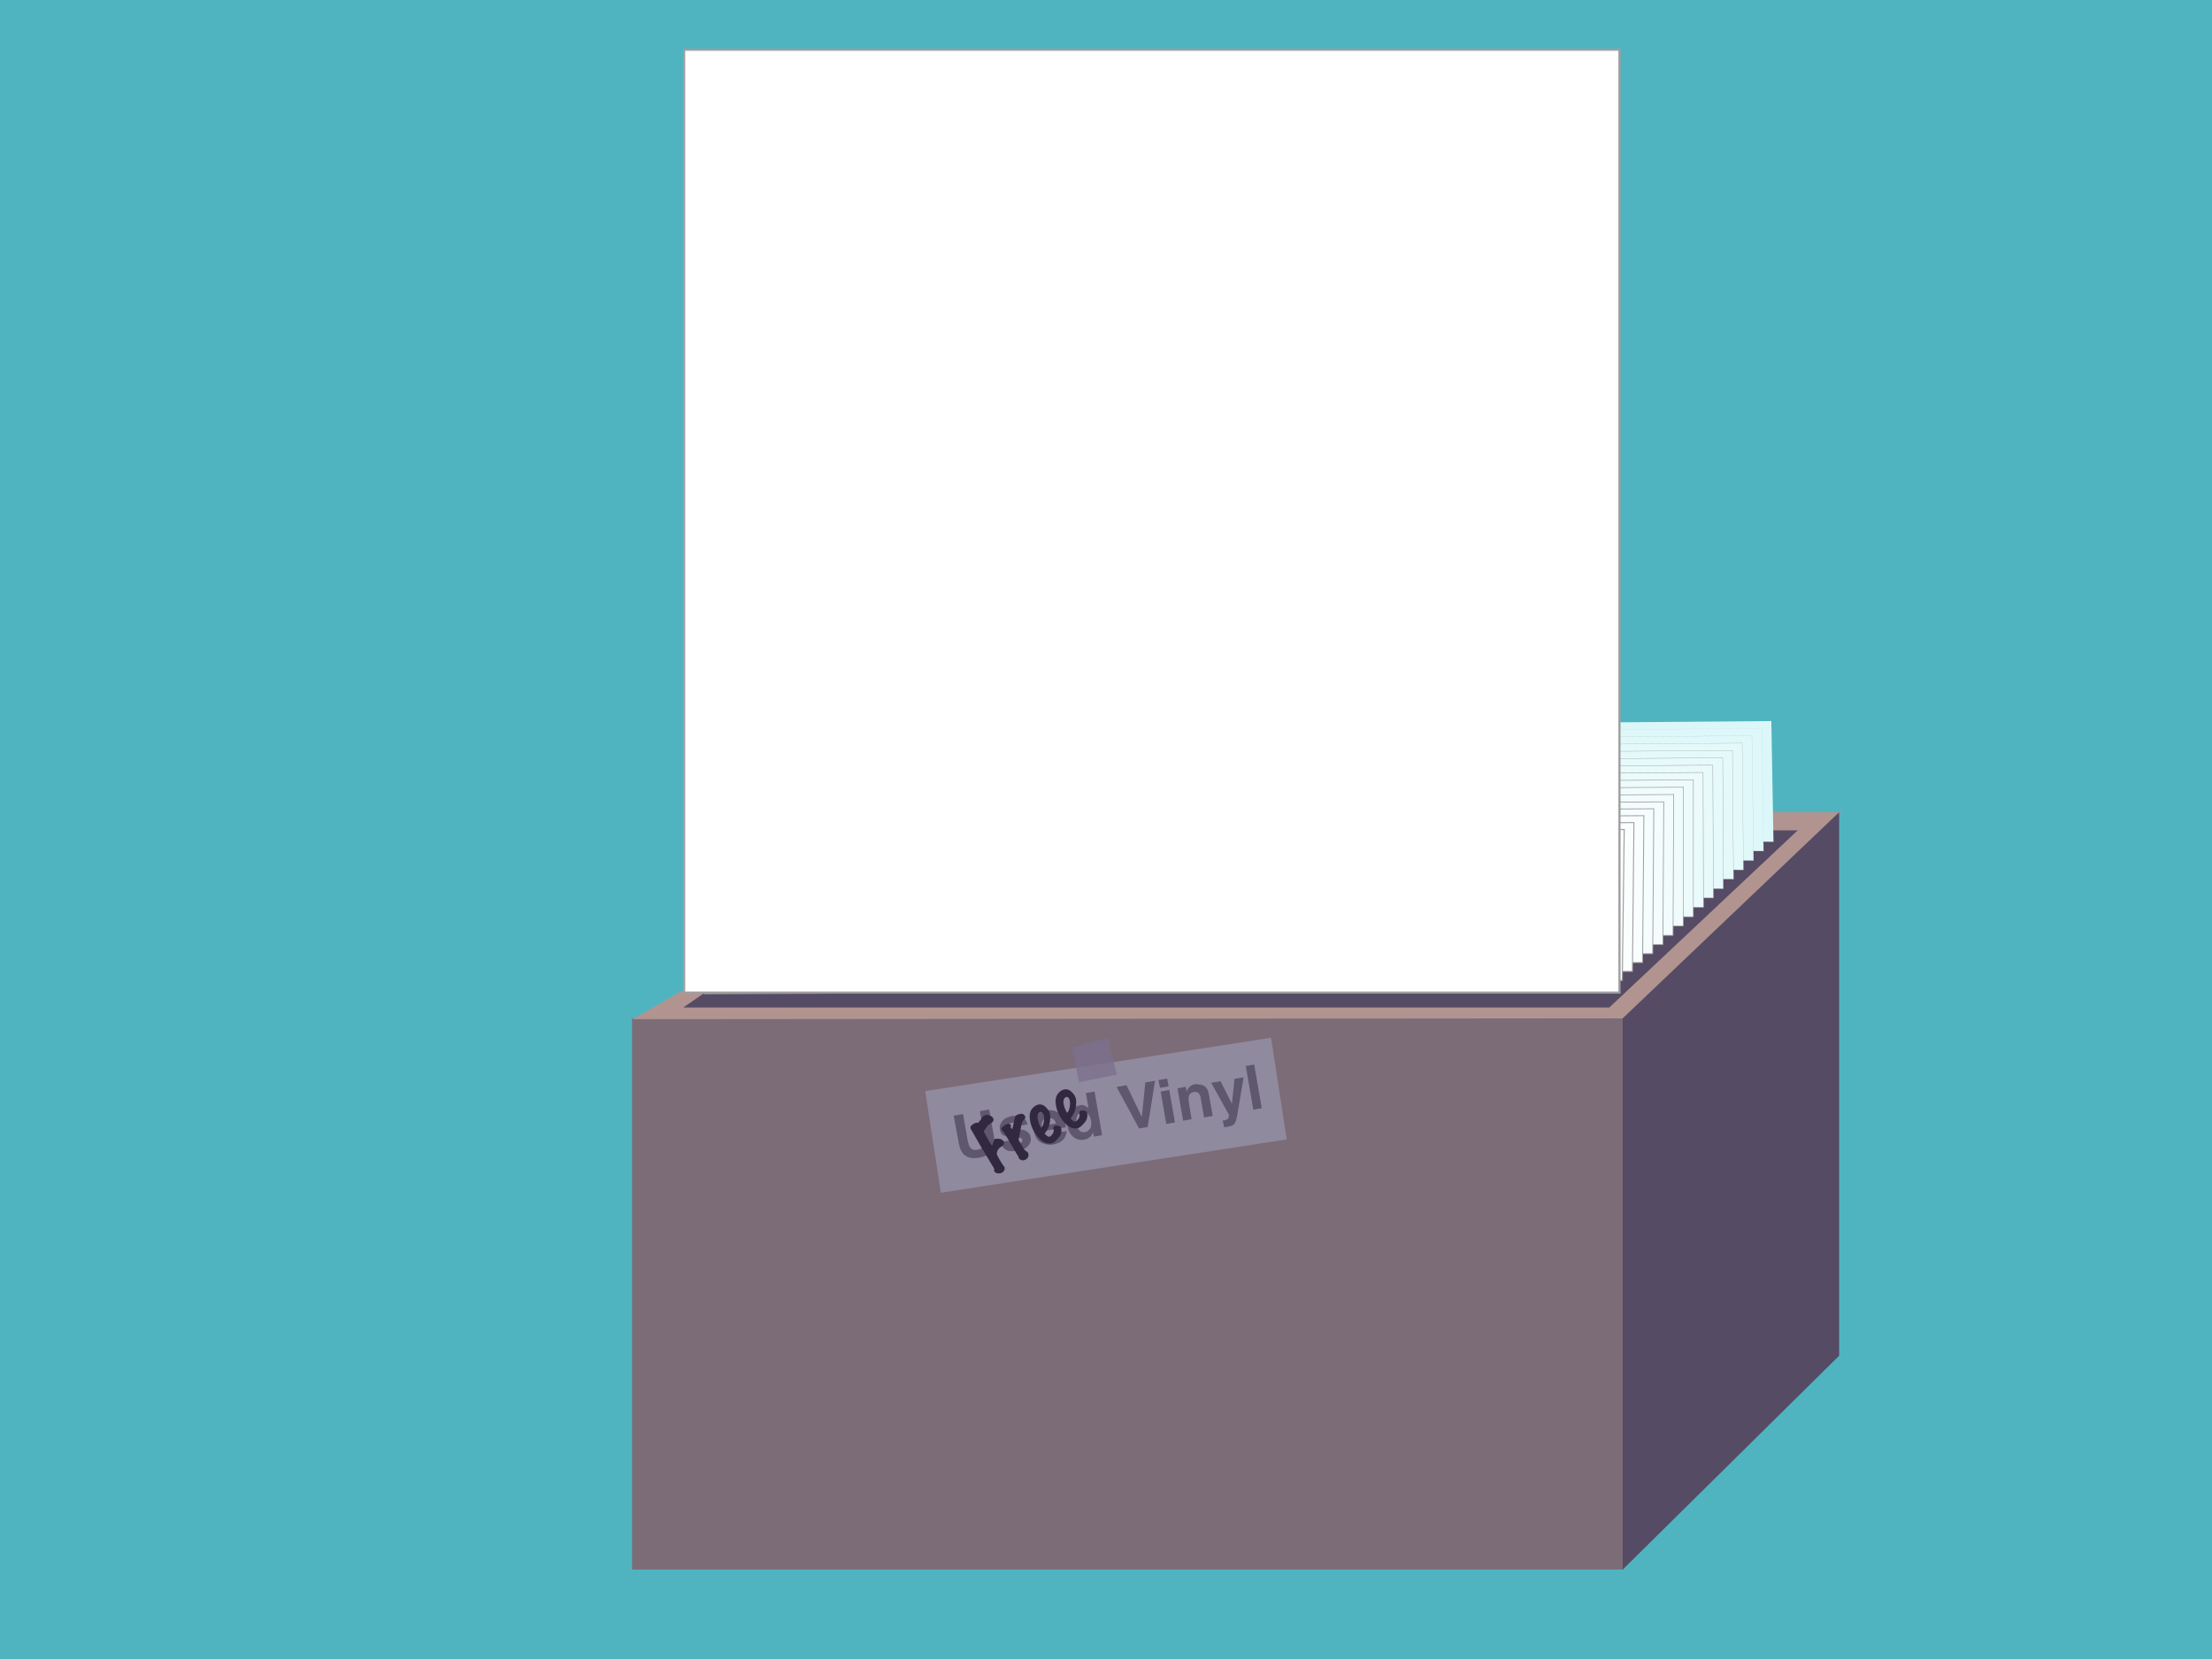
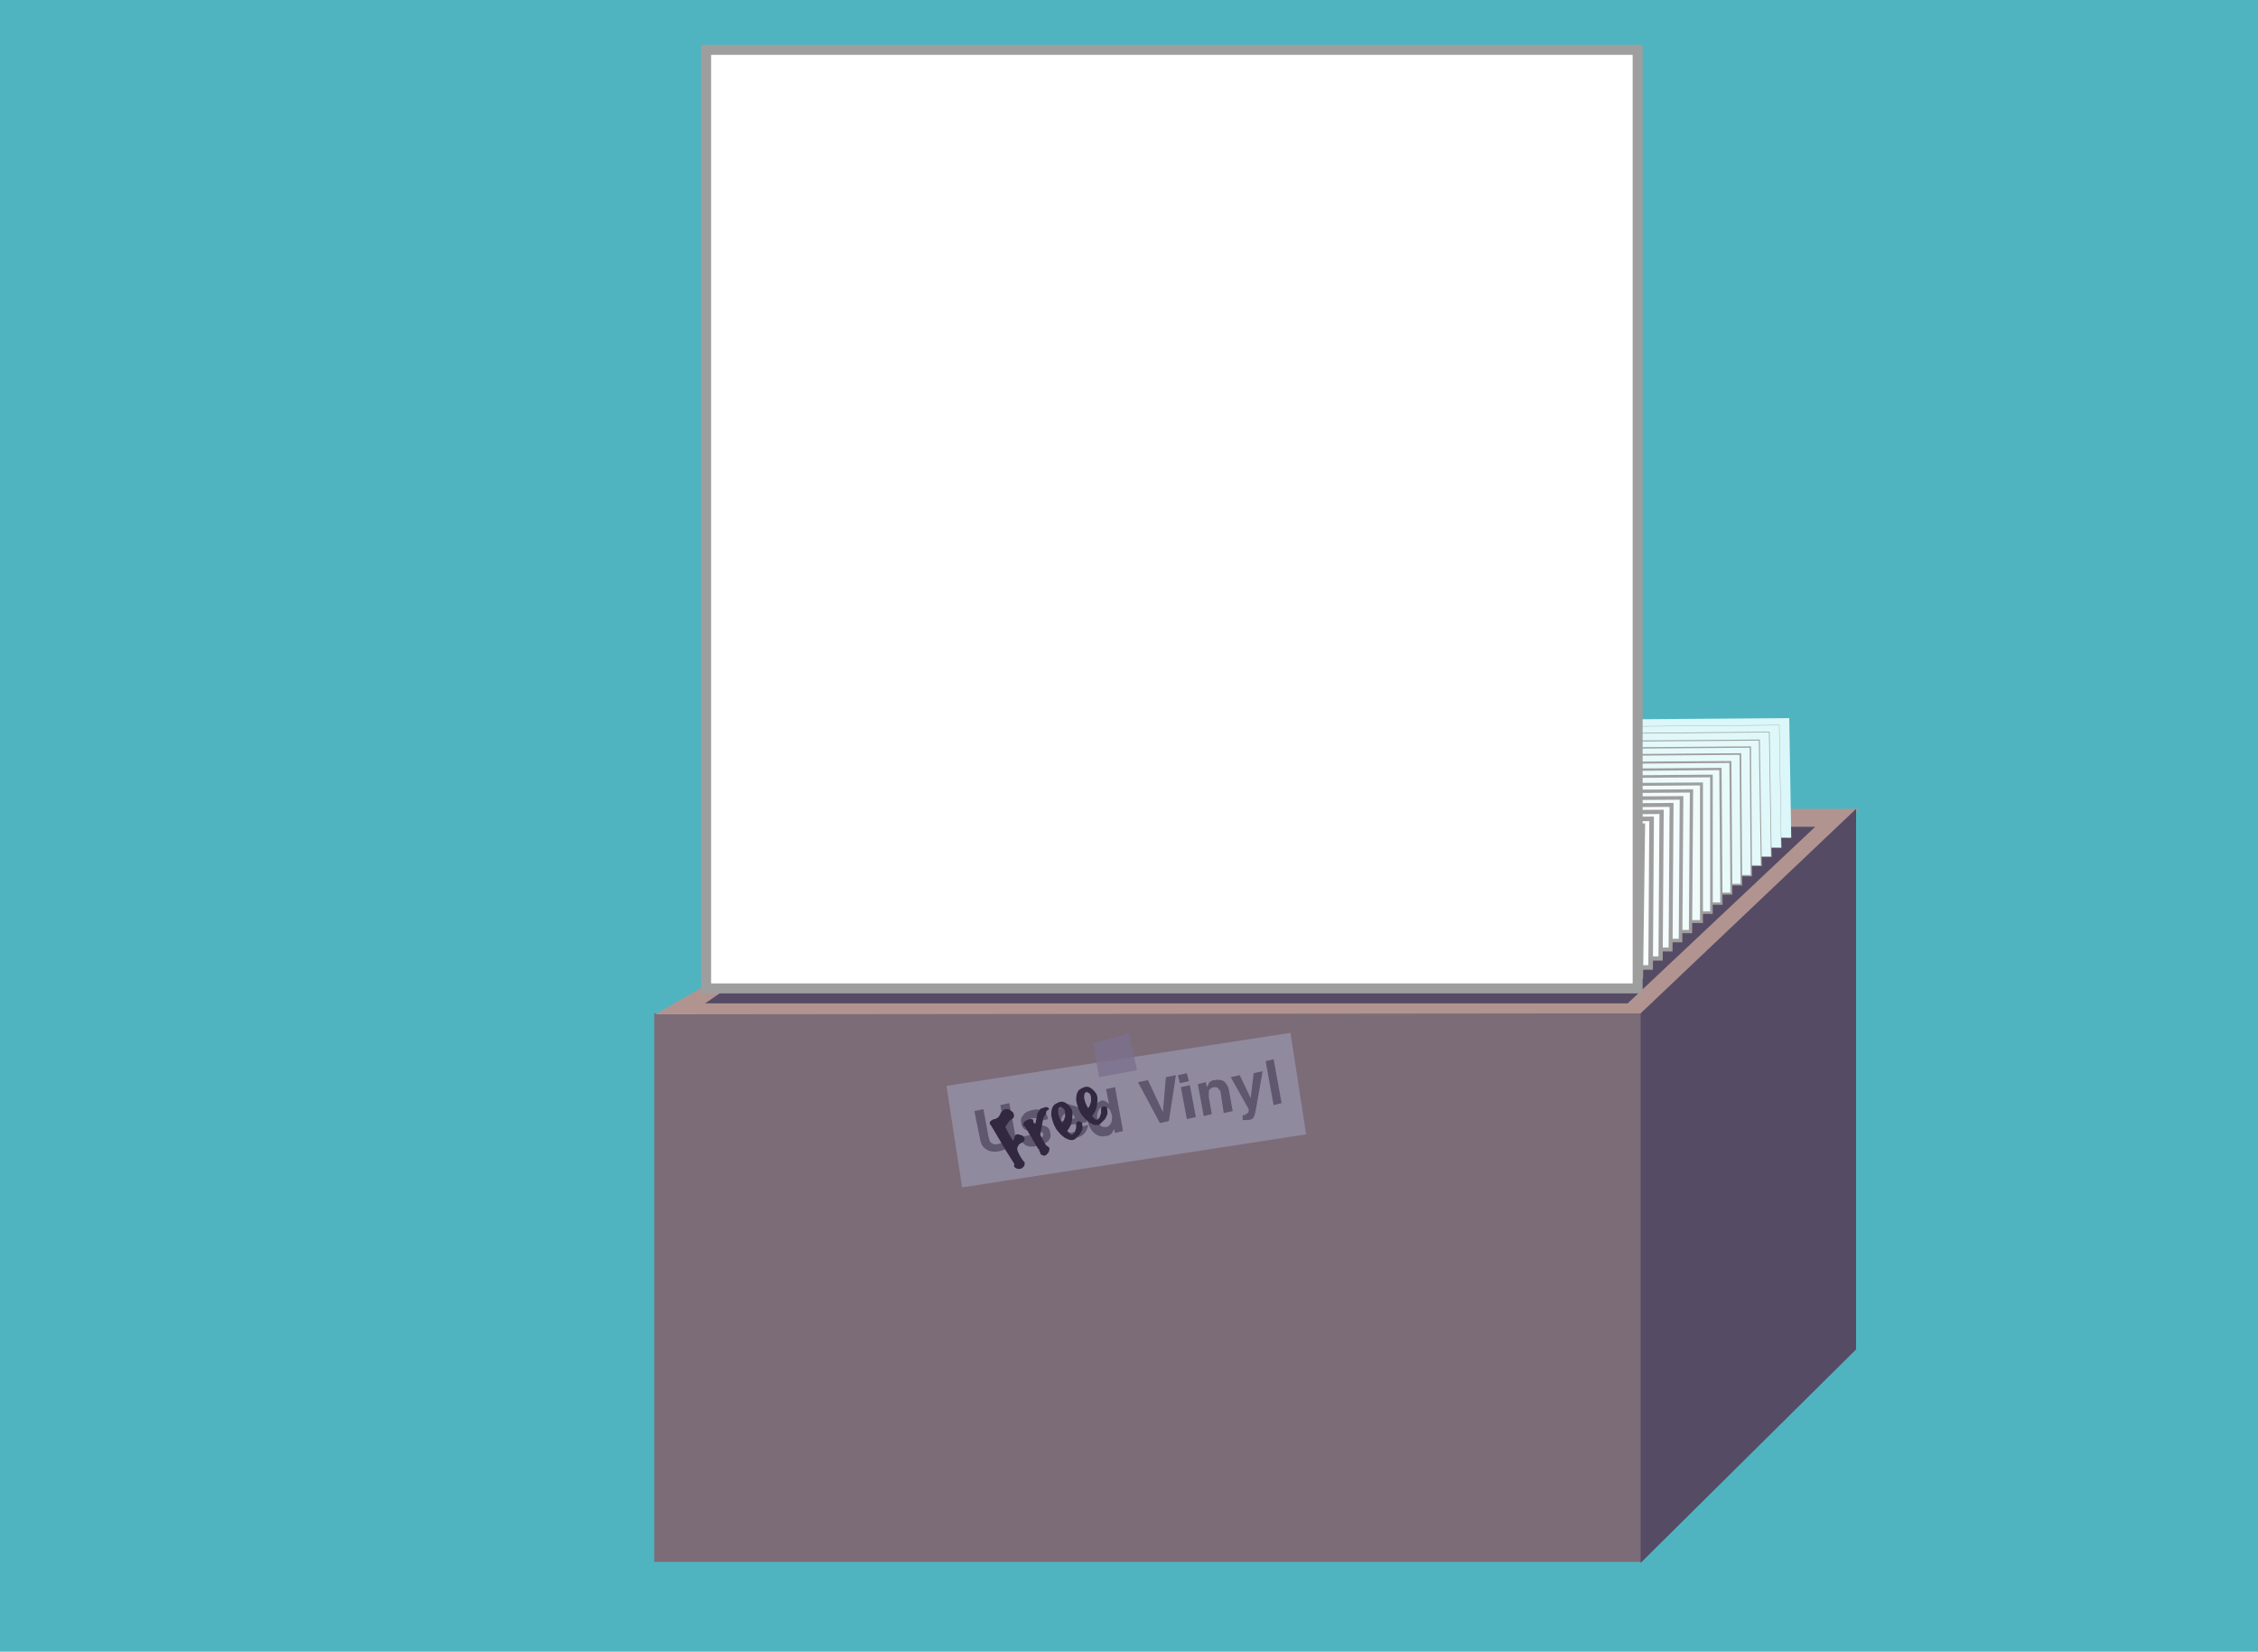
- <svg xmlns="http://www.w3.org/2000/svg" version="1.1" id="Layer_1" x="0px" y="0px" viewBox="0 0 1024 768" enable-background="new 0 0 1024 768" xml:space="preserve">
-   <rect x="-12" fill="#50B4C0" width="1050.1" height="768" />
-   <rect x="292.6" y="471.4" fill="#7C6C78" width="459" height="255.2" />
-   <polygon fill="#B19490" points="292.9,471.8 459.1,376 852.5,376 757,471.4 " />
-   <polygon fill="#554B65" points="316.3,466.4 435.5,384.4 832.2,384.4 745,466.4 " />
-   <polygon fill="#554B65" points="751.2,726.6 851.4,627.6 851.4,376 751.2,471.4 " />
+ <svg xmlns="http://www.w3.org/2000/svg" version="1.1" id="Layer_1" x="0px" y="0px" viewBox="111.7 0 226.4 165.6" enable-background="new 111.7 0 226.4 165.6" xml:space="preserve">
+   <rect x="111.7" y="0" fill="#50B4C0" width="226.4" height="165.6" />
+   <rect x="177.3" y="101.6" fill="#7C6C78" width="99" height="55" />
+   <polygon fill="#B19490" points="177.4,101.7 213.2,81.1 298.1,81.1 277.5,101.6 " />
+   <polygon fill="#554B65" points="182.4,100.6 208.1,82.9 293.7,82.9 274.9,100.6 " />
+   <polygon fill="#554B65" points="276.2,156.7 297.8,135.3 297.8,81.1 276.2,101.6 " />
  <g>
-     <polygon fill="#DCF7F9" points="388.4,337.3 820,333.8 821,389.7 388.4,385.2  " />
-     <polygon fill="#DEF8F9" stroke="#9F9E9E" stroke-width="3.279197e-02" stroke-miterlimit="10" points="384.5,340.7 815.5,337.2    816.4,394 384.5,389.9  " />
-     <polygon fill="#E0F8FA" stroke="#9F9E9E" stroke-width="6.558394e-02" stroke-miterlimit="10" points="380.6,344 811,340.6    811.8,398.4 380.6,394.7  " />
-     <polygon fill="#E3F9FA" stroke="#9F9E9E" stroke-width="9.837590e-02" stroke-miterlimit="10" points="376.8,347.3 806.5,344    807.1,402.7 376.8,399.4  " />
-     <polygon fill="#E5F9FB" stroke="#9F9E9E" stroke-width="0.131" stroke-miterlimit="10" points="372.9,350.7 802,347.4 802.5,407    372.9,404.2  " />
-     <polygon fill="#E7FAFB" stroke="#9F9E9E" stroke-width="0.164" stroke-miterlimit="10" points="369.1,354 797.5,350.8 797.8,411.4    369.1,408.9  " />
-     <polygon fill="#E9FAFB" stroke="#9F9E9E" stroke-width="0.197" stroke-miterlimit="10" points="365.2,357.3 792.9,354.2    793.2,415.7 365.2,413.6  " />
-     <polygon fill="#EBFBFC" stroke="#9F9E9E" stroke-width="0.23" stroke-miterlimit="10" points="361.3,360.7 788.4,357.6    788.6,420 361.3,418.4  " />
-     <polygon fill="#EEFBFC" stroke="#9F9E9E" stroke-width="0.262" stroke-miterlimit="10" points="357.5,364 783.9,361 783.9,424.4    357.5,423.1  " />
-     <polygon fill="#F0FCFC" stroke="#9F9E9E" stroke-width="0.295" stroke-miterlimit="10" points="353.6,367.3 779.3,364.4    779.2,428.7 353.6,427.8  " />
-     <polygon fill="#F2FCFD" stroke="#9F9E9E" stroke-width="0.328" stroke-miterlimit="10" points="349.6,370.7 774.8,367.8    774.5,433 349.6,432.6  " />
-     <polygon fill="#F4FDFD" stroke="#9F9E9E" stroke-width="0.361" stroke-miterlimit="10" points="345.7,374 770.2,371.2    769.8,437.3 345.7,437.3  " />
-     <polygon fill="#F6FDFE" stroke="#9F9E9E" stroke-width="0.394" stroke-miterlimit="10" points="341.8,377.2 765.6,374.4    765.1,441.5 341.8,441.9  " />
-     <polygon fill="#F8FEFE" stroke="#9F9E9E" stroke-width="0.426" stroke-miterlimit="10" points="337.9,380.3 761,377.6    760.4,445.6 337.9,446.4  " />
-     <polygon fill="#FBFEFE" stroke="#9F9E9E" stroke-width="0.459" stroke-miterlimit="10" points="333.9,383.4 756.4,380.8    755.7,449.7 333.9,450.9  " />
-     <polygon fill="#FDFFFF" stroke="#9F9E9E" stroke-width="0.492" stroke-miterlimit="10" points="330,386.6 751.9,384 751,453.9    330,455.5  " />
-     <polygon fill="#FFFFFF" stroke="#9F9E9E" stroke-width="0.525" stroke-miterlimit="10" points="326.1,389.7 747.3,387.2    746.3,458 326.1,460  " />
+     <polygon fill="#DCF7F9" points="198,72.7 291.1,72 291.3,84 198,83.1  " />
+     <polygon fill="#DEF8F9" stroke="#9F9E9E" stroke-width="3.279197e-02" stroke-miterlimit="10" points="197.1,73.5 290.1,72.7    290.3,85 197.1,84.1  " />
+     <polygon fill="#E0F8FA" stroke="#9F9E9E" stroke-width="6.558394e-02" stroke-miterlimit="10" points="196.3,74.2 289.1,73.4    289.3,85.9 196.3,85.1  " />
+     <polygon fill="#E3F9FA" stroke="#9F9E9E" stroke-width="9.837590e-02" stroke-miterlimit="10" points="195.5,74.9 288.1,74.2    288.3,86.8 195.5,86.1  " />
+     <polygon fill="#E5F9FB" stroke="#9F9E9E" stroke-width="0.131" stroke-miterlimit="10" points="194.6,75.6 287.2,74.9 287.3,87.8    194.6,87.2  " />
+     <polygon fill="#E7FAFB" stroke="#9F9E9E" stroke-width="0.164" stroke-miterlimit="10" points="193.8,76.3 286.2,75.6 286.3,88.7    193.8,88.2  " />
+     <polygon fill="#E9FAFB" stroke="#9F9E9E" stroke-width="0.197" stroke-miterlimit="10" points="193,77 285.2,76.4 285.3,89.6    193,89.2  " />
+     <polygon fill="#EBFBFC" stroke="#9F9E9E" stroke-width="0.23" stroke-miterlimit="10" points="192.1,77.8 284.2,77.1 284.3,90.6    192.1,90.2  " />
+     <polygon fill="#EEFBFC" stroke="#9F9E9E" stroke-width="0.262" stroke-miterlimit="10" points="191.3,78.5 283.3,77.8 283.3,91.5    191.3,91.2  " />
+     <polygon fill="#F0FCFC" stroke="#9F9E9E" stroke-width="0.295" stroke-miterlimit="10" points="190.5,79.2 282.3,78.6 282.3,92.4    190.5,92.2  " />
+     <polygon fill="#F2FCFD" stroke="#9F9E9E" stroke-width="0.328" stroke-miterlimit="10" points="189.6,79.9 281.3,79.3 281.2,93.4    189.6,93.3  " />
+     <polygon fill="#F4FDFD" stroke="#9F9E9E" stroke-width="0.361" stroke-miterlimit="10" points="188.8,80.6 280.3,80 280.2,94.3    188.8,94.3  " />
+     <polygon fill="#F6FDFE" stroke="#9F9E9E" stroke-width="0.394" stroke-miterlimit="10" points="187.9,81.3 279.3,80.7 279.2,95.2    187.9,95.3  " />
+     <polygon fill="#F8FEFE" stroke="#9F9E9E" stroke-width="0.426" stroke-miterlimit="10" points="187.1,82 278.3,81.4 278.2,96.1    187.1,96.3  " />
+     <polygon fill="#FBFEFE" stroke="#9F9E9E" stroke-width="0.459" stroke-miterlimit="10" points="186.2,82.7 277.3,82.1 277.2,97    186.2,97.2  " />
+     <polygon fill="#FDFFFF" stroke="#9F9E9E" stroke-width="0.492" stroke-miterlimit="10" points="185.4,83.4 276.4,82.8 276.2,97.9    185.4,98.2  " />
+     <polygon fill="#FFFFFF" stroke="#9F9E9E" stroke-width="0.525" stroke-miterlimit="10" points="184.6,84 275.4,83.5 275.2,98.8    184.6,99.2  " />
  </g>
-   <rect x="316.7" y="23" fill="#FFFFFF" stroke="#9F9E9E" stroke-miterlimit="10" width="433" height="436.5" />
-   <rect x="431" y="492.5" transform="matrix(0.9883 -0.1523 0.1523 0.9883 -72.6575 84.0017)" fill="#908A9E" width="162" height="47.6" />
+   <rect x="182.5" y="5" fill="#FFFFFF" stroke="#9F9E9E" stroke-miterlimit="10" width="93.4" height="94.1" />
+   <rect x="207.2" y="106.2" transform="matrix(-0.9883 0.1523 -0.1523 -0.9883 463.6078 187.1351)" fill="#908A9E" width="34.9" height="10.3" />
  <g>
-     <path fill="#5E576D" d="M441.5,516.5l4.3-0.8l2.2,12.4c0.3,1.3,0.5,2.4,1.1,3c0.7,1.1,1.9,1.5,3.6,1.1c1.8-0.3,2.7-1.1,3.1-2.3   c0.3-0.7,0.3-1.8,0-3.1l-2.2-12.4l4.3-0.8l2.2,12.4c0.4,2.2,0.3,3.9-0.1,5.3c-0.8,2.4-3.1,3.9-6.6,4.6c-3.5,0.7-6.1-0.1-7.7-2   c-0.9-1.1-1.5-2.7-1.9-4.9L441.5,516.5z" />
-     <path fill="#5E576D" d="M467.4,528c0.3,0.7,0.4,1.2,0.8,1.3c0.5,0.4,1.5,0.5,2.8,0.3c0.8-0.1,1.3-0.4,1.8-0.7   c0.4-0.3,0.5-0.7,0.5-1.2c-0.1-0.4-0.3-0.8-0.7-0.9s-1.9-0.3-4.3-0.4c-1.8-0.1-3.1-0.4-3.9-0.9s-1.3-1.3-1.5-2.6   c-0.3-1.3,0.1-2.7,1.1-3.9c0.9-1.2,2.4-1.9,4.3-2.3c1.9-0.3,3.5-0.3,4.7,0.3c1.3,0.5,2.2,1.8,2.7,3.5l-3.9,0.7   c-0.1-0.5-0.4-0.8-0.7-1.1c-0.5-0.4-1.3-0.5-2.3-0.4c-0.8,0.1-1.5,0.4-1.8,0.7s-0.4,0.7-0.4,1.1c0.1,0.4,0.3,0.8,0.8,0.9   c0.4,0.1,1.9,0.3,4.3,0.4c1.6,0.1,2.8,0.4,3.8,1.1c0.9,0.7,1.5,1.5,1.6,2.6c0.3,1.5-0.1,2.8-1.1,3.9c-0.9,1.1-2.6,1.9-4.9,2.3   c-2.4,0.4-4.2,0.3-5.5-0.5s-2-2-2.3-3.5L467.4,528z" />
-     <path fill="#5E576D" d="M488,514.2c1.1,0.3,2.2,0.8,3,1.8c0.8,0.8,1.3,1.8,1.8,2.8c0.3,0.7,0.4,1.6,0.7,3l-10.9,1.9   c0.3,1.5,1.1,2.4,2.2,2.8c0.7,0.3,1.5,0.3,2.3,0.1c0.9-0.1,1.6-0.5,2-1.1c0.3-0.3,0.4-0.7,0.7-1.2l4-0.7c0,0.9-0.3,1.9-0.9,3   c-1.1,1.8-2.8,2.7-5.3,3.2c-2,0.4-3.9,0-5.7-0.9c-1.8-0.9-2.8-2.8-3.4-5.7c-0.4-2.6-0.1-4.7,1.1-6.3c1.1-1.6,2.8-2.7,5-3   C485.7,513.9,487,513.9,488,514.2z M482.8,518.7c-0.4,0.7-0.7,1.5-0.7,2.6l6.7-1.2c-0.3-1.1-0.7-1.8-1.5-2.2   c-0.7-0.4-1.5-0.5-2.4-0.4C484,517.6,483.2,518,482.8,518.7z" />
-     <path fill="#5E576D" d="M501.9,511.8c0.8,0.3,1.5,0.7,2,1.3l-1.2-7.1l4-0.7l3.5,20.2l-3.8,0.7l-0.4-2c-0.4,0.9-0.9,1.8-1.6,2.3   s-1.5,0.9-2.6,1.1c-1.8,0.3-3.4-0.1-4.9-1.3s-2.4-3-2.7-5.1c-0.4-2.6-0.3-4.7,0.7-6.3c0.9-1.6,2.4-2.7,4.3-3   C500.3,511.4,501.1,511.4,501.9,511.8z M504.8,522.3c0.4-0.9,0.5-2,0.3-3.4c-0.3-1.9-1.1-3.1-2-3.6c-0.7-0.4-1.3-0.5-2.2-0.4   c-1.2,0.1-1.9,0.8-2.3,1.8c-0.4,0.9-0.4,2-0.3,3.4c0.3,1.3,0.7,2.4,1.3,3.2c0.7,0.7,1.6,0.9,2.7,0.8   C503.4,523.9,504.2,523.1,504.8,522.3z" />
-     <path fill="#5E576D" d="M530.2,501.1l4.5-0.8l-3.4,21.4l-4,0.7l-10.4-19.2l4.6-0.8l7.1,14.7L530.2,501.1z" />
-     <path fill="#5E576D" d="M541,502.9l-4,0.7l-0.7-3.6l4-0.7L541,502.9z M537.3,505.3l4-0.7l2.6,15l-4,0.7L537.3,505.3z" />
-     <path fill="#5E576D" d="M557.4,502.7c1.1,0.7,1.9,1.9,2.2,3.8l1.8,10.1l-4,0.7l-1.6-9.2c-0.1-0.8-0.4-1.3-0.7-1.8   c-0.5-0.7-1.3-0.9-2.4-0.8c-1.3,0.3-2.2,0.9-2.4,2.2c-0.1,0.7-0.1,1.5,0,2.3l1.3,8.1l-3.9,0.7l-2.6-15l3.8-0.7l0.4,2.2   c0.4-0.8,0.8-1.5,1.1-1.9c0.7-0.8,1.6-1.2,2.8-1.5C554.9,501.9,556.3,502.1,557.4,502.7z" />
-     <path fill="#5E576D" d="M566,518.7h0.5c0.4,0,0.8-0.1,1.1-0.3c0.4-0.1,0.7-0.3,0.8-0.4c0.1-0.1,0.4-0.5,0.4-1.1   c0.1-0.5,0.1-0.8,0.1-0.9l-8.2-14.7l4.3-0.8l5.3,10.5l1.2-11.6l4.2-0.7l-2.6,15.6c-0.5,3-0.9,4.9-1.5,5.7c-0.4,0.8-1.6,1.3-3.2,1.6   c-0.4,0-0.7,0.1-0.8,0.1c-0.3,0-0.5,0.1-0.9,0.1L566,518.7z" />
-     <path fill="#5E576D" d="M584.1,513l-3.9,0.7l-3.5-20.2l3.9-0.7L584.1,513z" />
+     <path fill="#5E576D" d="M209.4,111.4l0.9-0.2l0.5,2.7c0.1,0.3,0.1,0.5,0.2,0.6c0.2,0.2,0.4,0.3,0.8,0.2c0.4-0.1,0.6-0.2,0.7-0.5   c0.1-0.2,0.1-0.4,0-0.7l-0.5-2.7l0.9-0.2l0.5,2.7c0.1,0.5,0.1,0.8,0,1.1c-0.2,0.5-0.7,0.8-1.4,1c-0.8,0.2-1.3,0-1.7-0.4   c-0.2-0.2-0.3-0.6-0.4-1.1L209.4,111.4z" />
+     <path fill="#5E576D" d="M215,113.8c0.1,0.2,0.1,0.3,0.2,0.3c0.1,0.1,0.3,0.1,0.6,0.1c0.2,0,0.3-0.1,0.4-0.2   c0.1-0.1,0.1-0.2,0.1-0.3c0-0.1-0.1-0.2-0.2-0.2c-0.1,0-0.4-0.1-0.9-0.1c-0.4,0-0.7-0.1-0.8-0.2s-0.3-0.3-0.3-0.6   c-0.1-0.3,0-0.6,0.2-0.8c0.2-0.3,0.5-0.4,0.9-0.5c0.4-0.1,0.8-0.1,1,0.1c0.3,0.1,0.5,0.4,0.6,0.8l-0.8,0.2c0-0.1-0.1-0.2-0.2-0.2   c-0.1-0.1-0.3-0.1-0.5-0.1c-0.2,0-0.3,0.1-0.4,0.2c-0.1,0.1-0.1,0.2-0.1,0.2c0,0.1,0.1,0.2,0.2,0.2c0.1,0,0.4,0.1,0.9,0.1   c0.3,0,0.6,0.1,0.8,0.2c0.2,0.2,0.3,0.3,0.3,0.6c0.1,0.3,0,0.6-0.2,0.8c-0.2,0.2-0.6,0.4-1.1,0.5c-0.5,0.1-0.9,0.1-1.2-0.1   c-0.3-0.2-0.4-0.4-0.5-0.8L215,113.8z" />
+     <path fill="#5E576D" d="M219.5,110.9c0.2,0.1,0.5,0.2,0.6,0.4c0.2,0.2,0.3,0.4,0.4,0.6c0.1,0.2,0.1,0.3,0.2,0.6l-2.4,0.4   c0.1,0.3,0.2,0.5,0.5,0.6c0.2,0.1,0.3,0.1,0.5,0c0.2,0,0.3-0.1,0.4-0.2c0.1-0.1,0.1-0.2,0.2-0.3l0.9-0.2c0,0.2-0.1,0.4-0.2,0.6   c-0.2,0.4-0.6,0.6-1.1,0.7c-0.4,0.1-0.8,0-1.2-0.2c-0.4-0.2-0.6-0.6-0.7-1.2c-0.1-0.6,0-1,0.2-1.4c0.2-0.3,0.6-0.6,1.1-0.6   C219,110.8,219.2,110.8,219.5,110.9z M218.3,111.8c-0.1,0.2-0.2,0.3-0.2,0.6l1.4-0.3c-0.1-0.2-0.2-0.4-0.3-0.5   c-0.2-0.1-0.3-0.1-0.5-0.1C218.6,111.6,218.4,111.7,218.3,111.8z" />
+     <path fill="#5E576D" d="M222.5,110.4c0.2,0.1,0.3,0.2,0.4,0.3l-0.3-1.5l0.9-0.2l0.8,4.4l-0.8,0.2l-0.1-0.4   c-0.1,0.2-0.2,0.4-0.3,0.5s-0.3,0.2-0.6,0.2c-0.4,0.1-0.7,0-1.1-0.3c-0.3-0.3-0.5-0.6-0.6-1.1c-0.1-0.6-0.1-1,0.2-1.4   c0.2-0.3,0.5-0.6,0.9-0.6C222.1,110.3,222.3,110.3,222.5,110.4z M223.1,112.6c0.1-0.2,0.1-0.4,0.1-0.7c-0.1-0.4-0.2-0.7-0.4-0.8   c-0.2-0.1-0.3-0.1-0.5-0.1c-0.3,0-0.4,0.2-0.5,0.4c-0.1,0.2-0.1,0.4-0.1,0.7c0.1,0.3,0.2,0.5,0.3,0.7c0.2,0.2,0.3,0.2,0.6,0.2   C222.8,113,223,112.8,223.1,112.6z" />
+     <path fill="#5E576D" d="M228.6,108l1-0.2l-0.7,4.6l-0.9,0.2l-2.2-4.1l1-0.2l1.5,3.2L228.6,108z" />
+     <path fill="#5E576D" d="M230.9,108.4l-0.9,0.2l-0.2-0.8l0.9-0.2L230.9,108.4z M230.1,109l0.9-0.2l0.6,3.2l-0.9,0.2L230.1,109z" />
+     <path fill="#5E576D" d="M234.4,108.4c0.2,0.2,0.4,0.4,0.5,0.8l0.4,2.2l-0.9,0.2l-0.3-2c0-0.2-0.1-0.3-0.2-0.4   c-0.1-0.2-0.3-0.2-0.5-0.2c-0.3,0.1-0.5,0.2-0.5,0.5c0,0.2,0,0.3,0,0.5l0.3,1.7l-0.8,0.2l-0.6-3.2l0.8-0.2l0.1,0.5   c0.1-0.2,0.2-0.3,0.2-0.4c0.2-0.2,0.3-0.3,0.6-0.3C233.9,108.2,234.2,108.3,234.4,108.4z" />
+     <path fill="#5E576D" d="M236.3,111.8h0.1c0.1,0,0.2,0,0.2-0.1c0.1,0,0.2-0.1,0.2-0.1c0,0,0.1-0.1,0.1-0.2c0-0.1,0-0.2,0-0.2   l-1.8-3.2l0.9-0.2l1.1,2.3l0.3-2.5l0.9-0.2l-0.6,3.4c-0.1,0.6-0.2,1.1-0.3,1.2c-0.1,0.2-0.3,0.3-0.7,0.3c-0.1,0-0.2,0-0.2,0   c-0.1,0-0.1,0-0.2,0L236.3,111.8z" />
+     <path fill="#5E576D" d="M240.2,110.6l-0.8,0.2l-0.8-4.4l0.8-0.2L240.2,110.6z" />
  </g>
  <g>
-     <path fill="#32283F" d="M459.6,517.4c0.6,0.8,0.4,1.5-0.2,2.1c0,0-0.7,0.5-2,1.4c-0.1,0.1-0.1,0.1-0.2,0.2c-0.8,1.2-1.4,2-1.8,2.6   c0.8,1.7,2,3.9,3.8,6.7c0.2-0.3,0.4-0.8,0.6-1.5c0.2-0.8,0.4-1.3,0.6-1.5c0.7-0.4,1.4-0.3,2.3-0.2c0.9,0.2,1.6,0.5,1.9,1.2   c0.2,0.3,0.3,0.5,0.2,0.8c0,0.5-0.3,1-1.2,1.6c-1,0.5-1.4,1.1-1.6,1.5c-0.2,0.2-0.3,0.5-0.4,0.9s-0.1,0.7-0.2,1.1   c0.6,1.3,1.6,3.1,3,5.2c0.2,0.2,0.4,0.4,0.5,0.6c0.4,0.6,0.2,1.3-0.1,1.9c-0.2,0.2-0.5,0.5-0.7,0.7c-0.6,0.4-1.2,0.5-1.9,0.5   c-0.7,0-1.4-0.3-1.8-0.8c-0.2-0.3-0.3-0.4-0.2-0.7c0-0.2,0.1-0.4,0.1-0.6c-4.9-8-8.4-14-10.5-17.8c-0.1-0.1-0.2-0.3-0.3-0.4   c-0.5-1-0.3-1.7,1-2.5c0.1-0.1,0.4-0.3,0.7-0.4c0.4-0.2,0.8-0.2,1-0.3c0,0,0.2,0,0.6,0.1c0.3-0.3,0.8-0.9,1.4-1.7   c0.2-0.2,0.2-0.4,0.4-0.8c0.2-0.2,0.5-0.5,0.9-0.8c0.5-0.3,1.3-0.4,2.1-0.3C458.7,516.5,459.2,516.9,459.6,517.4z" />
-     <path fill="#32283F" d="M474.6,516.9c0.2,0.4-0.1,1-0.6,1.5c-0.6,0.6-0.9,1.2-1,1.5l-1.5,7.8l2.5,4.2c0.3,0.4,0.6,0.7,1,1   s0.8,0.5,0.9,0.8s0.3,0.5,0.2,0.9c0.1,0.9-0.3,1.6-1.3,2.2c-0.7,0.4-1.3,0.5-2,0.2c-0.5-0.1-0.8-0.4-1.1-0.8   c-0.1-0.1-0.2-0.4-0.3-0.8c-0.2-0.4-0.2-0.7-0.5-0.8l-6.1-10.4c-0.1-0.1-0.3-0.3-0.6-0.5s-0.4-0.3-0.5-0.5   c-0.1-0.1-0.1-0.3-0.1-0.5c0-0.6,0.6-1.2,1.8-2c1-0.5,1.7-0.6,2.1-0.3c0.2,0.2,0.3,0.3,0.4,0.4c0.1,0.1,0.2,0.4,0,0.6   c0,0.2-0.1,0.4,0,0.5l0.7,1l0.9-4c0.1-0.5,0.2-0.9,0.3-1.4c0.1-0.5,0.4-0.9,0.7-1.2c0.6-0.4,1.3-0.6,2.1-0.7   c0.7-0.1,1.3,0.2,1.7,0.8C474.5,516.7,474.5,516.8,474.6,516.9z" />
-     <path fill="#32283F" d="M491.2,522.1c0.2,0.8,0.3,1.9-0.2,3.1c0,0.2-0.4,0.9-1.1,1.7c-0.8,0.9-1.5,1.6-2.3,2.1   c-1.5,0.7-3,0.5-4.6-0.4c-1.5-0.9-2.9-2.5-4.1-4.4c-1.3-2.2-2-4.3-2.2-6.5c-0.2-2.3,0.4-4,1.8-5.2c0.3-0.2,0.6-0.4,0.8-0.6   c2.2-1.3,4.2-0.6,5.9,1.9c0.9,1.1,1.2,2.8,0.9,4.9c-0.2,2.3-1.1,4.3-2.5,6.1c0.6,0.6,1,1,1.3,1.2c0.5,0.3,1,0.3,1.4,0   s0.7-0.7,1.1-1.2c0.2-0.6,0.4-0.9,0.4-1.3c0-0.1,0.1-0.4-0.1-0.7c-0.2-0.4-0.1-0.7,0.1-1.2c0-0.1,0.2-0.2,0.3-0.3   c0.4-0.3,1-0.3,1.7-0.2C490.6,521.3,491,521.6,491.2,522.1z M481.2,515c-0.7,0.5-1,1.3-0.9,2.6c0.3,1.7,0.8,3.3,1.7,4.6   c0.8-0.8,1.1-1.9,1.3-3.4c0.2-1.4,0-2.5-0.5-3.4C482.3,514.7,481.8,514.6,481.2,515z" />
-     <path fill="#32283F" d="M503.2,515.1c0.2,0.8,0.3,1.9-0.2,3.1c0,0.2-0.4,0.9-1.1,1.7c-0.8,0.9-1.5,1.6-2.3,2.1   c-1.5,0.7-3,0.5-4.6-0.4c-1.5-0.9-2.9-2.5-4.1-4.4c-1.3-2.2-2-4.3-2.2-6.5c-0.2-2.3,0.4-4,1.8-5.2c0.3-0.2,0.6-0.4,0.8-0.6   c2.2-1.3,4.2-0.6,5.9,1.9c0.9,1.1,1.2,2.8,0.9,4.9c-0.2,2.3-1.1,4.3-2.5,6.1c0.6,0.6,1,1,1.3,1.2c0.5,0.3,1,0.3,1.4,0   s0.7-0.7,1.1-1.2c0.2-0.6,0.4-0.9,0.4-1.3c0-0.1,0.1-0.4-0.1-0.7c-0.2-0.4-0.1-0.7,0.1-1.2c0-0.1,0.2-0.2,0.3-0.3   c0.4-0.3,1-0.3,1.7-0.2C502.6,514.3,503,514.6,503.2,515.1z M493.2,508c-0.7,0.5-1,1.3-0.9,2.6c0.3,1.7,0.8,3.3,1.7,4.6   c0.8-0.8,1.1-2,1.3-3.4c0.2-1.4,0-2.5-0.5-3.4C494.3,507.7,493.7,507.6,493.2,508z" />
+     <path fill="#32283F" d="M213.3,111.6c0.1,0.2,0.1,0.3,0,0.5c0,0-0.2,0.1-0.4,0.3c0,0,0,0,0,0c-0.2,0.3-0.3,0.4-0.4,0.6   c0.2,0.4,0.4,0.8,0.8,1.4c0-0.1,0.1-0.2,0.1-0.3c0-0.2,0.1-0.3,0.1-0.3c0.2-0.1,0.3-0.1,0.5,0c0.2,0,0.3,0.1,0.4,0.3   c0,0.1,0.1,0.1,0,0.2c0,0.1-0.1,0.2-0.3,0.3c-0.2,0.1-0.3,0.2-0.3,0.3c0,0-0.1,0.1-0.1,0.2c0,0.1,0,0.2,0,0.2   c0.1,0.3,0.3,0.7,0.6,1.1c0,0,0.1,0.1,0.1,0.1c0.1,0.1,0,0.3,0,0.4c0,0-0.1,0.1-0.2,0.2c-0.1,0.1-0.3,0.1-0.4,0.1s-0.3-0.1-0.4-0.2   c0-0.1-0.1-0.1,0-0.2c0,0,0-0.1,0-0.1c-1.1-1.7-1.8-3-2.3-3.8c0,0,0-0.1-0.1-0.1c-0.1-0.2-0.1-0.4,0.2-0.5c0,0,0.1-0.1,0.2-0.1   c0.1,0,0.2,0,0.2-0.1c0,0,0,0,0.1,0c0.1-0.1,0.2-0.2,0.3-0.4c0,0,0-0.1,0.1-0.2c0,0,0.1-0.1,0.2-0.2c0.1-0.1,0.3-0.1,0.5-0.1   C213.1,111.4,213.3,111.5,213.3,111.6z" />
+     <path fill="#32283F" d="M216.6,111.5c0,0.1,0,0.2-0.1,0.3c-0.1,0.1-0.2,0.3-0.2,0.3l-0.3,1.7l0.5,0.9c0.1,0.1,0.1,0.2,0.2,0.2   c0.1,0.1,0.2,0.1,0.2,0.2c0,0.1,0.1,0.1,0,0.2c0,0.2-0.1,0.3-0.3,0.5c-0.2,0.1-0.3,0.1-0.4,0c-0.1,0-0.2-0.1-0.2-0.2   c0,0,0-0.1-0.1-0.2c0-0.1,0-0.2-0.1-0.2l-1.3-2.2c0,0-0.1-0.1-0.1-0.1c-0.1,0-0.1-0.1-0.1-0.1c0,0,0-0.1,0-0.1   c0-0.1,0.1-0.3,0.4-0.4c0.2-0.1,0.4-0.1,0.5-0.1c0,0,0.1,0.1,0.1,0.1c0,0,0,0.1,0,0.1c0,0,0,0.1,0,0.1l0.2,0.2l0.2-0.9   c0-0.1,0-0.2,0.1-0.3s0.1-0.2,0.2-0.3c0.1-0.1,0.3-0.1,0.5-0.2c0.2,0,0.3,0,0.4,0.2C216.6,111.4,216.6,111.4,216.6,111.5z" />
+     <path fill="#32283F" d="M220.2,112.6c0,0.2,0.1,0.4,0,0.7c0,0-0.1,0.2-0.2,0.4c-0.2,0.2-0.3,0.3-0.5,0.5c-0.3,0.2-0.6,0.1-1-0.1   c-0.3-0.2-0.6-0.5-0.9-0.9c-0.3-0.5-0.4-0.9-0.5-1.4c0-0.5,0.1-0.9,0.4-1.1c0.1,0,0.1-0.1,0.2-0.1c0.5-0.3,0.9-0.1,1.3,0.4   c0.2,0.2,0.3,0.6,0.2,1.1c0,0.5-0.2,0.9-0.5,1.3c0.1,0.1,0.2,0.2,0.3,0.3c0.1,0.1,0.2,0.1,0.3,0c0.1-0.1,0.2-0.2,0.2-0.3   c0-0.1,0.1-0.2,0.1-0.3c0,0,0-0.1,0-0.2c0-0.1,0-0.2,0-0.3c0,0,0,0,0.1-0.1c0.1-0.1,0.2-0.1,0.4,0   C220,112.4,220.1,112.5,220.2,112.6z M218,111c-0.2,0.1-0.2,0.3-0.2,0.6c0.1,0.4,0.2,0.7,0.4,1c0.2-0.2,0.2-0.4,0.3-0.7   c0-0.3,0-0.5-0.1-0.7C218.2,111,218.1,111,218,111z" />
+     <path fill="#32283F" d="M222.7,111.1c0,0.2,0.1,0.4,0,0.7c0,0-0.1,0.2-0.2,0.4c-0.2,0.2-0.3,0.3-0.5,0.5c-0.3,0.2-0.6,0.1-1-0.1   c-0.3-0.2-0.6-0.5-0.9-0.9c-0.3-0.5-0.4-0.9-0.5-1.4c0-0.5,0.1-0.9,0.4-1.1c0.1,0,0.1-0.1,0.2-0.1c0.5-0.3,0.9-0.1,1.3,0.4   c0.2,0.2,0.3,0.6,0.2,1.1c0,0.5-0.2,0.9-0.5,1.3c0.1,0.1,0.2,0.2,0.3,0.3c0.1,0.1,0.2,0.1,0.3,0c0.1-0.1,0.2-0.2,0.2-0.3   c0-0.1,0.1-0.2,0.1-0.3c0,0,0-0.1,0-0.2c0-0.1,0-0.2,0-0.3c0,0,0,0,0.1-0.1c0.1-0.1,0.2-0.1,0.4,0   C222.6,110.9,222.7,111,222.7,111.1z M220.6,109.5c-0.2,0.1-0.2,0.3-0.2,0.6c0.1,0.4,0.2,0.7,0.4,1c0.2-0.2,0.2-0.4,0.3-0.7   c0-0.3,0-0.5-0.1-0.7C220.8,109.5,220.7,109.5,220.6,109.5z" />
  </g>
-   <polygon opacity="0.76" fill="#7B708E" enable-background="new    " points="496.4,485 499.5,501 517,497.5 513,480.5 " />
+   <polygon opacity="0.76" fill="#7B708E" enable-background="new    " points="221.3,104.6 221.9,108 225.7,107.3 224.9,103.6 " />
</svg>
